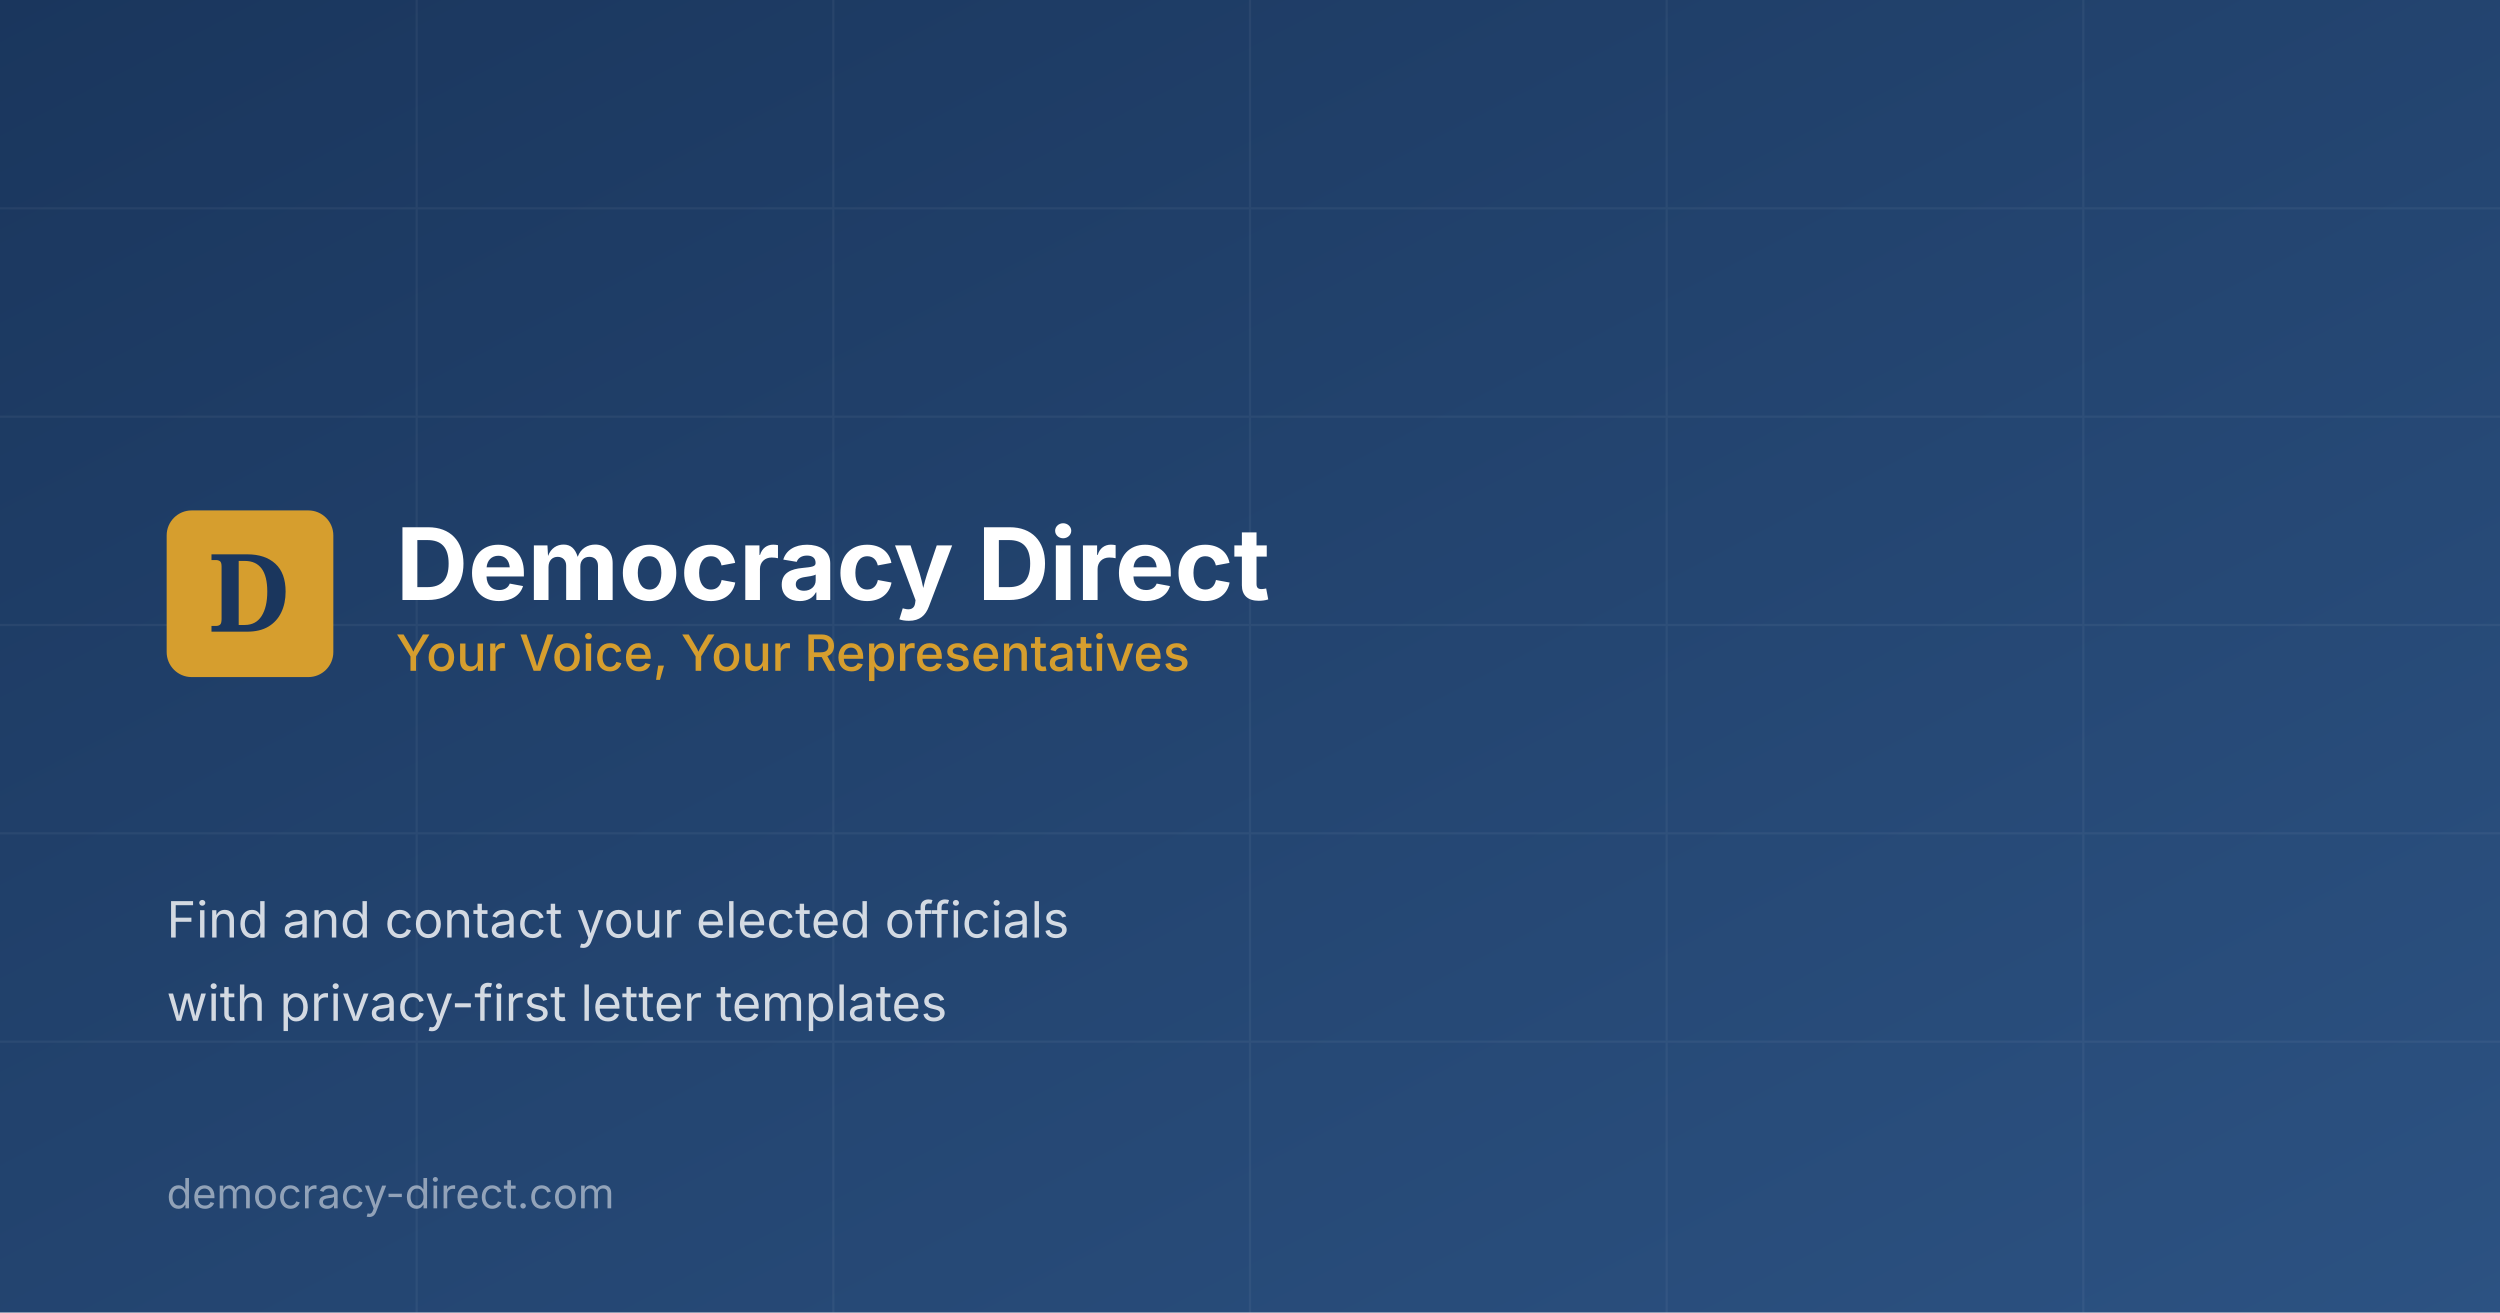
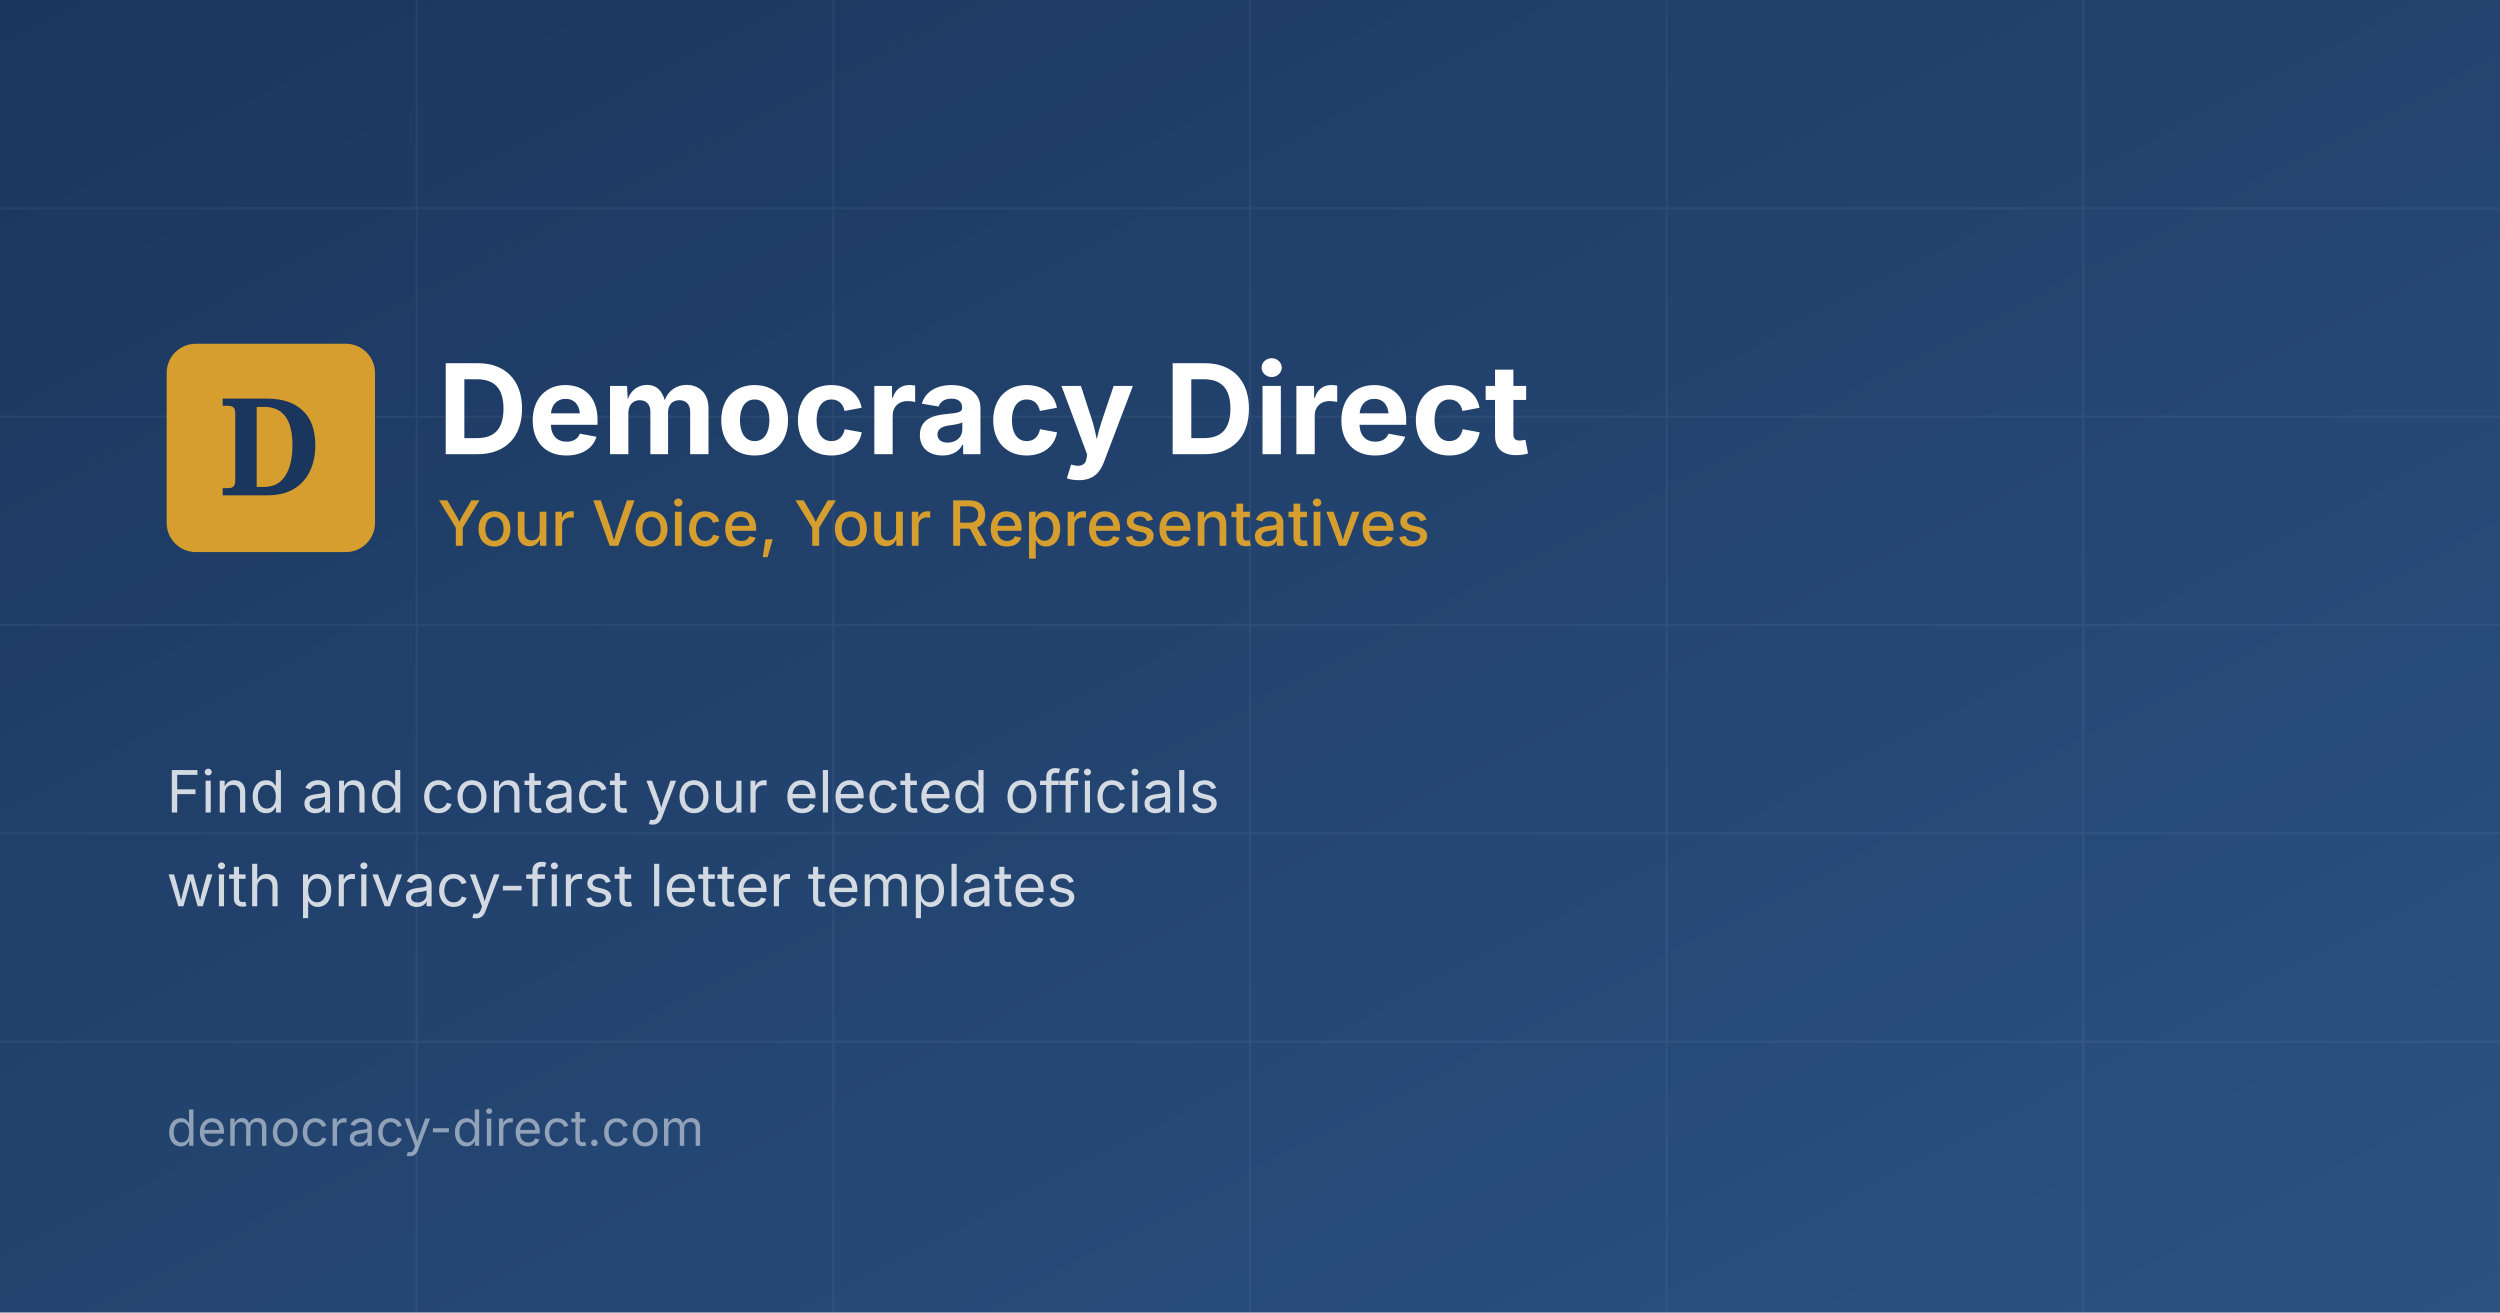
<svg xmlns="http://www.w3.org/2000/svg" viewBox="0 0 1200 630">
  <defs>
    <linearGradient id="bg" x1="0%" y1="0%" x2="100%" y2="100%">
      <stop offset="0%" style="stop-color:#1a365d" />
      <stop offset="100%" style="stop-color:#2c5282" />
    </linearGradient>
  </defs>
  <rect width="1200" height="630" fill="url(#bg)" />
  <g opacity="0.05" stroke="#fff" stroke-width="1">
    <line x1="0" y1="100" x2="1200" y2="100" />
    <line x1="0" y1="200" x2="1200" y2="200" />
    <line x1="0" y1="300" x2="1200" y2="300" />
    <line x1="0" y1="400" x2="1200" y2="400" />
    <line x1="0" y1="500" x2="1200" y2="500" />
    <line x1="200" y1="0" x2="200" y2="630" />
    <line x1="400" y1="0" x2="400" y2="630" />
    <line x1="600" y1="0" x2="600" y2="630" />
    <line x1="800" y1="0" x2="800" y2="630" />
    <line x1="1000" y1="0" x2="1000" y2="630" />
  </g>
-   <rect x="80" y="245" width="80" height="80" rx="12" fill="#d69e2e" />
-   <text x="120" y="285" dy="0.35em" text-anchor="middle" fill="#1a365d" font-family="Georgia, serif" font-size="52" font-weight="bold">D</text>
-   <text x="190" y="288" fill="#ffffff" font-family="system-ui, -apple-system, sans-serif" font-size="48" font-weight="700">Democracy Direct</text>
-   <text x="190" y="322" fill="#d69e2e" font-family="system-ui, -apple-system, sans-serif" font-size="24" font-weight="500">Your Voice, Your Representatives</text>
-   <text x="80" y="450" fill="rgba(255,255,255,0.8)" font-family="system-ui, -apple-system, sans-serif" font-size="24">Find and contact your elected officials</text>
-   <text x="80" y="490" fill="rgba(255,255,255,0.8)" font-family="system-ui, -apple-system, sans-serif" font-size="24">with privacy-first letter templates</text>
-   <text x="80" y="580" fill="rgba(255,255,255,0.5)" font-family="system-ui, -apple-system, sans-serif" font-size="20">democracy-direct.com</text>
+   <rect x="80" y="165" width="100" height="100" rx="14" fill="#d69e2e" />
+   <text x="130" y="215" dy="0.35em" text-anchor="middle" fill="#1a365d" font-family="Georgia, serif" font-size="65" font-weight="bold">D</text>
+   <text x="210" y="218" fill="#ffffff" font-family="system-ui, -apple-system, sans-serif" font-size="60" font-weight="700">Democracy Direct</text>
+   <text x="210" y="262" fill="#d69e2e" font-family="system-ui, -apple-system, sans-serif" font-size="30" font-weight="500">Your Voice, Your Representatives</text>
+   <text x="80" y="390" fill="rgba(255,255,255,0.8)" font-family="system-ui, -apple-system, sans-serif" font-size="28">Find and contact your elected officials</text>
+   <text x="80" y="435" fill="rgba(255,255,255,0.8)" font-family="system-ui, -apple-system, sans-serif" font-size="28">with privacy-first letter templates</text>
+   <text x="80" y="550" fill="rgba(255,255,255,0.5)" font-family="system-ui, -apple-system, sans-serif" font-size="24">democracy-direct.com</text>
</svg>
